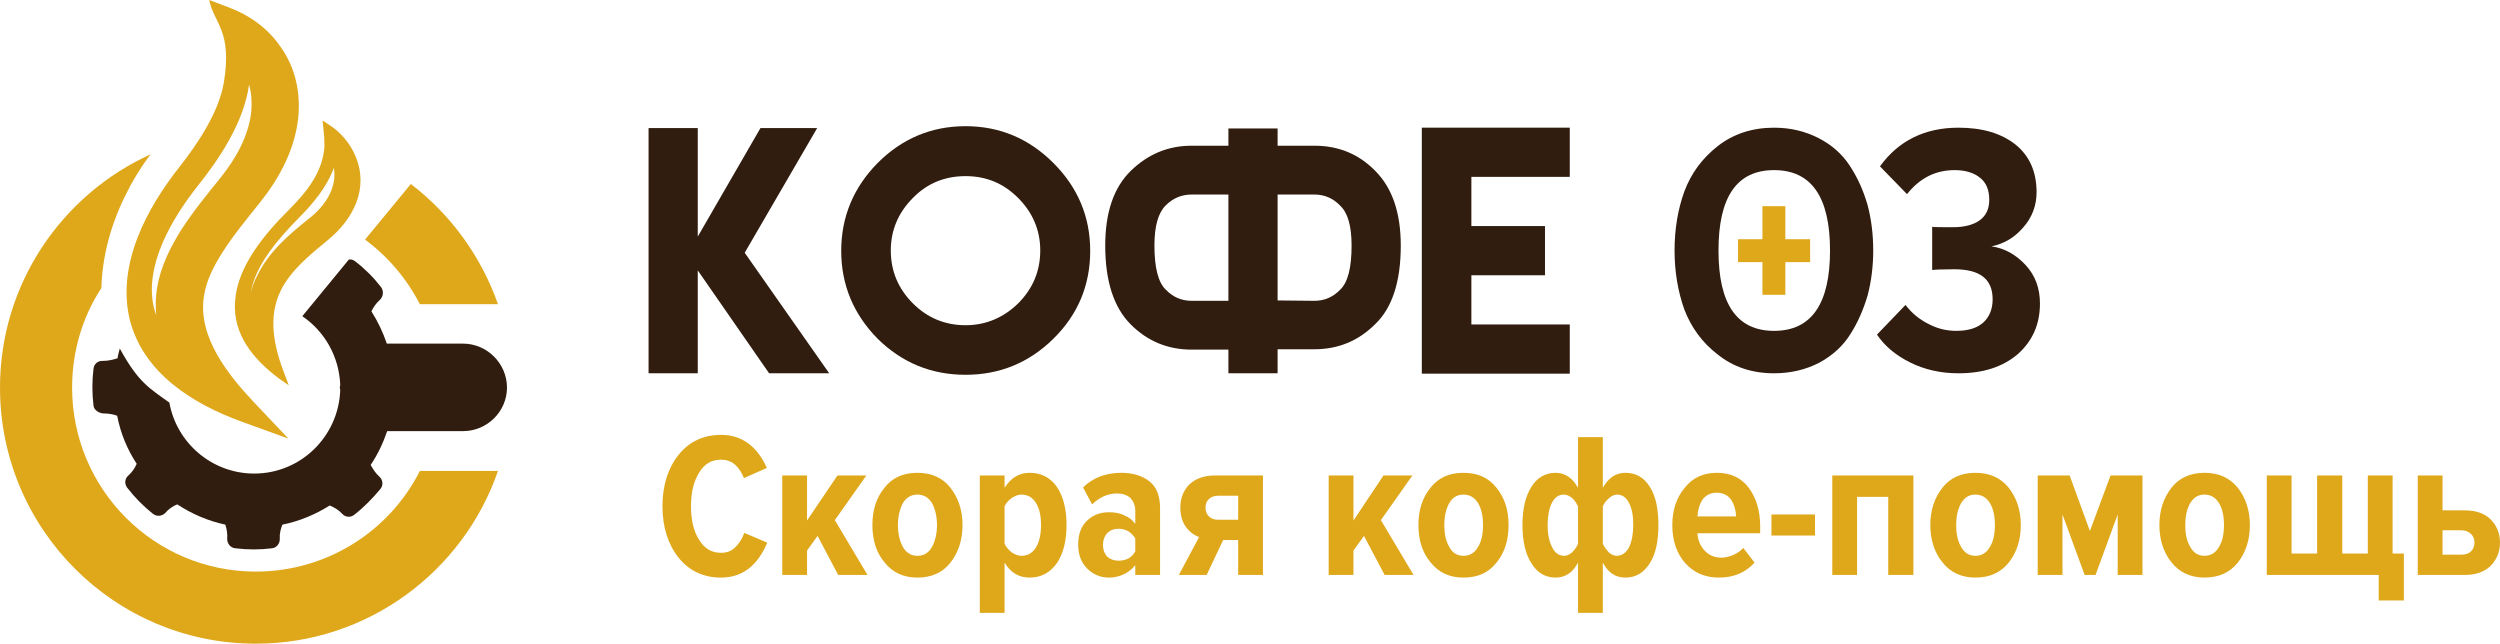
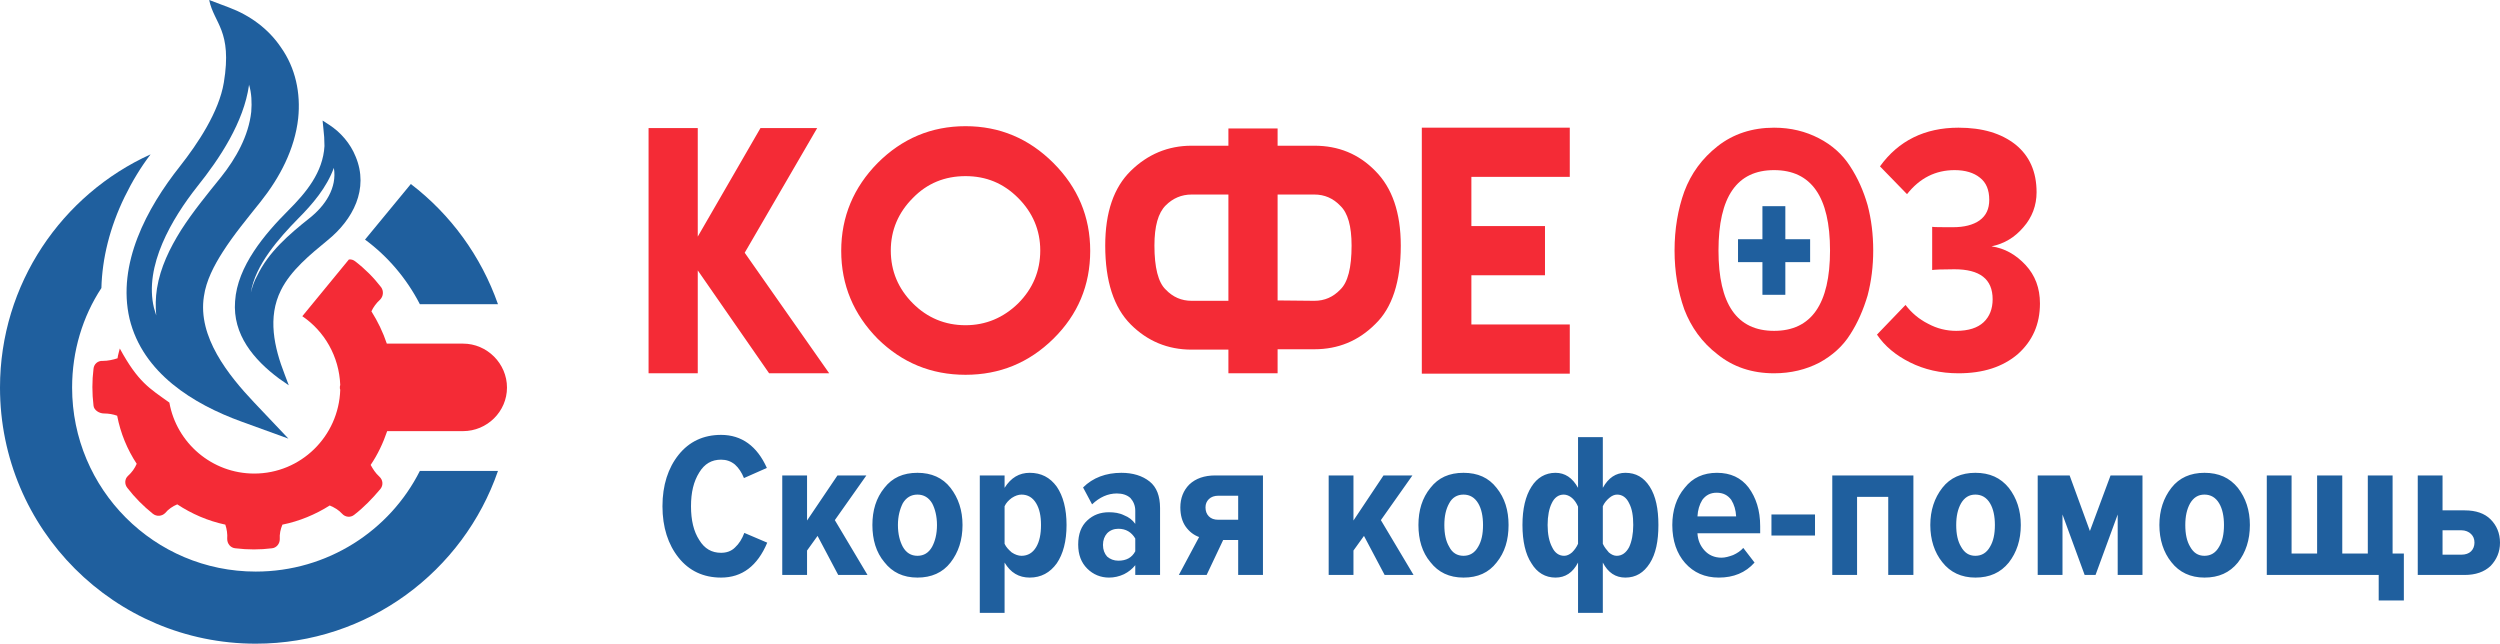
<svg xmlns="http://www.w3.org/2000/svg" xml:space="preserve" width="100%" height="100%" version="1.1" style="shape-rendering:geometricPrecision; text-rendering:geometricPrecision; image-rendering:optimizeQuality; fill-rule:evenodd; clip-rule:evenodd" viewBox="0 0 6657 1714">
  <defs>
    <style type="text/css">
   
    .fil2 {fill:#FEFEFE}
-     .fil1 {fill:#301D0F}
-     .fil0 {fill:#DFA81B}
-     .fil3 {fill:#301D0F;fill-rule:nonzero}
-     .fil4 {fill:#DFA81B;fill-rule:nonzero}
-     .fil5 {fill:#DFA81B;fill-rule:nonzero}
+     .fil1 {fill:#f42b36}
+     .fil0 {fill:#1f5f9e}
+     .fil3 {fill:#f42b36;fill-rule:nonzero}
+     .fil4 {fill:#1f5f9e;fill-rule:nonzero}
+     .fil5 {fill:#1f5f9e;fill-rule:nonzero}
   
  </style>
  </defs>
  <g id="Слой_x0020_1">
    <g id="_2204151078416">
      <path class="fil0" d="M1094 490c106,81 187,192 232,320l-208 0c-35,-68 -85,-127 -146,-172l122 -148zm232 764c-92,267 -346,460 -645,460 -376,0 -681,-305 -681,-682 0,-276 165,-514 401,-621 -26,34 -49,72 -69,113 -40,82 -60,165 -62,243 -50,76 -78,168 -78,265 0,271 219,490 489,490 191,0 357,-109 437,-268l208 0z" />
      <path class="fil1" d="M1030 915c-10,-30 -24,-59 -41,-86 5,-11 13,-22 23,-31 9,-9 10,-23 3,-33 -20,-26 -43,-49 -69,-69 -5,-4 -11,-6 -17,-5l-124 151c59,40 98,107 101,183 -1,3 -1,5 -1,7l0 0c0,2 0,4 1,6 -4,124 -105,223 -229,223 -113,0 -207,-82 -226,-189 -53,-38 -83,-54 -132,-144 -2,9 -5,17 -6,26 -12,4 -26,7 -39,7 -14,-1 -24,9 -25,21 -4,32 -4,65 0,98 1,12 15,21 28,21 12,0 24,2 35,6 9,47 27,90 52,128 -5,12 -13,23 -23,32 -9,8 -10,22 -2,32 20,26 43,49 68,69 10,8 24,7 33,-2 8,-10 20,-18 32,-23 38,25 81,44 128,54 4,12 6,25 5,38 0,13 9,24 22,25 16,2 33,3 49,3 16,0 32,-1 48,-3 12,-1 21,-12 21,-24 -1,-14 2,-27 7,-39 45,-9 88,-27 126,-51 12,5 24,12 33,22 8,9 22,11 32,3 26,-20 49,-44 70,-69 8,-10 7,-24 -3,-33 -10,-9 -17,-20 -23,-31 19,-28 33,-58 44,-90l202 0c64,0 117,-52 117,-116l0 0c0,-64 -53,-117 -117,-117l-203 0z" />
      <path class="fil0" d="M644 1123c-130,-47 -264,-130 -299,-274 -34,-146 46,-295 134,-406 48,-61 104,-145 117,-223 23,-139 -26,-157 -39,-220l53 20c56,21 105,57 138,106 39,55 53,122 46,189 -9,82 -49,158 -100,222 -35,44 -71,87 -101,134 -23,36 -44,76 -50,118 -17,108 65,210 134,283l91 96 -124 -45z" />
      <path class="fil2" d="M416 840c-2,-23 -2,-47 2,-72 9,-56 34,-107 64,-155 32,-50 70,-96 107,-142 39,-49 73,-109 80,-173 2,-25 1,-50 -6,-73 0,0 0,1 0,2 -14,98 -77,194 -138,270 -67,85 -142,211 -115,323 2,7 4,14 6,20z" />
      <path class="fil0" d="M743 1008c-67,-50 -124,-117 -117,-206 6,-93 79,-179 142,-242 47,-47 92,-101 96,-171 0,-16 -1,-32 -3,-48l-2 -20 17 11c31,20 57,50 71,85 36,86 -7,168 -75,223 -45,37 -98,80 -124,133 -36,72 -18,152 10,224l11 29 -26 -18z" />
      <path class="fil2" d="M668 779c4,-16 9,-31 17,-45 30,-63 85,-110 139,-153 42,-33 74,-81 65,-134 -19,52 -56,96 -96,136 -49,50 -114,123 -125,196z" />
      <path class="fil3" d="M1858 341l0 289 167 -289 151 0 -193 332 225 321 -160 0 -190 -274 0 274 -131 0 0 -653 131 0zm713 -5c91,0 169,33 234,98 65,65 98,143 98,234 0,92 -33,170 -98,234 -65,64 -143,96 -234,96 -91,0 -169,-32 -234,-96 -64,-65 -97,-143 -97,-234 0,-91 33,-169 97,-234 65,-65 143,-98 234,-98zm0 133c-55,0 -102,19 -140,58 -39,39 -59,86 -59,140 0,55 20,102 59,141 38,38 85,58 140,58 54,0 101,-20 140,-58 39,-39 59,-86 59,-141 0,-54 -20,-101 -59,-140 -39,-39 -85,-58 -140,-58zm998 79c-19,-20 -42,-30 -69,-30l-98 0 0 282 98 1c27,0 50,-10 69,-30 20,-19 30,-58 30,-117 0,-52 -10,-87 -30,-106zm-465 223c19,20 42,30 69,30l98 0 0 -283 -98 0c-27,0 -50,10 -69,29 -20,20 -30,55 -30,107 0,58 10,98 30,117zm298 -383l98 0c64,0 118,22 162,67 45,45 68,111 68,199 0,96 -23,166 -68,209 -45,45 -99,67 -162,67l-98 0 0 64 -131 0 0 -63 -98 0c-64,0 -118,-23 -162,-67 -45,-45 -68,-115 -68,-210 0,-89 23,-155 68,-199 45,-44 99,-67 162,-67l98 0 0 -46 131 0 0 46zm778 -48l0 131 -262 0 0 131 196 0 0 131 -196 0 0 131 262 0 0 131 -394 0 0 -655 394 0z" />
      <path class="fil3" d="M5215 994c-48,0 -91,-10 -129,-29 -38,-19 -67,-43 -88,-74l76 -79c16,21 36,38 60,50 24,13 49,19 75,19 33,0 57,-8 73,-23 16,-15 24,-36 24,-61 0,-54 -34,-80 -102,-80 -33,0 -53,1 -59,2l0 -115c6,1 25,1 56,1 29,0 53,-6 70,-18 18,-13 26,-31 26,-55 0,-26 -8,-46 -25,-59 -16,-13 -39,-20 -67,-20 -51,0 -93,21 -127,64l-72 -74c49,-68 119,-103 209,-103 64,0 114,15 152,45 37,30 56,72 56,127 0,35 -12,67 -35,93 -23,27 -51,44 -85,51 35,5 65,22 91,50 25,27 38,61 38,102 0,56 -20,100 -59,135 -40,34 -92,51 -158,51z" />
      <path class="fil3" d="M4724 994c-59,0 -109,-17 -150,-50 -42,-32 -71,-73 -89,-120 -17,-48 -26,-100 -26,-157 0,-57 9,-110 26,-157 18,-48 47,-88 89,-121 41,-32 91,-49 150,-49 45,0 84,10 119,28 35,18 63,43 83,74 21,32 36,66 47,104 10,38 15,78 15,121 0,42 -5,82 -15,120 -11,37 -26,72 -46,103 -20,32 -48,57 -83,76 -35,18 -75,28 -120,28zm0 -113c99,0 149,-71 149,-214 0,-143 -50,-214 -149,-214 -99,0 -148,71 -148,214 0,143 49,214 148,214z" />
      <polygon class="fil4" points="4628,637 4693,637 4693,549 4754,549 4754,637 4820,637 4820,698 4754,698 4754,785 4693,785 4693,698 4628,698 " />
      <path class="fil5" d="M1920 1538c-47,0 -85,-18 -113,-53 -28,-35 -43,-81 -43,-137 0,-56 15,-102 43,-137 28,-35 66,-53 113,-53 55,0 96,30 122,88l-61 27c-6,-15 -14,-27 -24,-36 -11,-9 -23,-13 -37,-13 -25,0 -44,11 -58,34 -15,24 -22,53 -22,90 0,37 7,67 22,90 14,23 33,34 58,34 14,0 27,-4 37,-14 11,-10 19,-23 25,-39l61 26c-26,62 -67,93 -123,93zm390 -7l-78 0 -55 -104 -28 39 0 65 -66 0 0 -265 66 0 0 120 81 -120 77 0 -84 119 87 146zm133 7c-38,0 -67,-14 -88,-41 -22,-26 -32,-60 -32,-99 0,-39 10,-72 32,-99 21,-27 50,-40 88,-40 37,0 67,13 88,40 21,27 32,60 32,99 0,40 -11,73 -32,100 -21,27 -51,40 -88,40zm0 -58c17,0 30,-8 39,-24 8,-15 13,-34 13,-58 0,-23 -5,-43 -13,-58 -9,-15 -22,-23 -39,-23 -17,0 -30,8 -39,23 -8,16 -13,35 -13,58 0,24 5,43 13,58 9,16 22,24 39,24zm299 58c-29,0 -51,-13 -67,-40l0 134 -66 0 0 -366 66 0 0 33c17,-27 39,-40 67,-40 30,0 54,12 72,37 17,25 26,59 26,102 0,43 -9,77 -26,102 -18,25 -42,38 -72,38zm-22 -58c17,0 30,-8 39,-23 9,-15 13,-35 13,-59 0,-24 -4,-43 -13,-58 -9,-15 -22,-23 -39,-23 -8,0 -17,3 -26,9 -8,6 -15,13 -19,22l0 100c4,9 11,16 19,23 9,6 18,9 26,9zm369 51l-66 0 0 -26c-8,10 -18,18 -30,24 -13,6 -26,9 -40,9 -22,0 -42,-8 -58,-24 -16,-16 -24,-37 -24,-64 0,-28 8,-49 24,-64 16,-15 35,-22 58,-22 14,0 28,2 40,8 13,5 23,13 30,23l0 -35c0,-14 -5,-25 -13,-34 -9,-8 -21,-12 -36,-12 -24,0 -46,10 -66,29l-24 -45c26,-26 61,-39 102,-39 31,0 56,8 75,23 19,15 28,39 28,71l0 178zm-111 -38c21,0 36,-8 45,-25l0 -34c-10,-17 -25,-26 -45,-26 -12,0 -22,4 -30,12 -7,8 -11,18 -11,31 0,13 4,23 11,31 8,7 18,11 30,11zm235 38l-74 0 54 -101c-14,-5 -26,-14 -36,-28 -9,-13 -14,-30 -14,-51 0,-24 8,-45 24,-61 17,-16 40,-24 69,-24l127 0 0 265 -66 0 0 -93 -40 0 -44 93zm31 -147l53 0 0 -64 -53 0c-10,0 -19,3 -25,9 -6,6 -9,13 -9,22 0,10 3,18 9,24 6,6 14,9 25,9zm520 147l-77 0 -55 -104 -28 39 0 65 -66 0 0 -265 66 0 0 120 80 -120 77 0 -84 119 87 146zm133 7c-38,0 -67,-14 -88,-41 -22,-26 -32,-60 -32,-99 0,-39 10,-72 32,-99 21,-27 50,-40 88,-40 38,0 67,13 88,40 22,27 32,60 32,99 0,40 -10,73 -32,100 -21,27 -50,40 -88,40zm0 -58c17,0 30,-8 39,-24 9,-15 13,-34 13,-58 0,-23 -4,-43 -13,-58 -9,-15 -22,-23 -39,-23 -17,0 -30,8 -38,23 -9,16 -13,35 -13,58 0,24 4,43 13,58 8,16 21,24 38,24zm245 -221c25,0 45,13 60,40l0 -135 66 0 0 135c15,-27 35,-40 60,-40 28,0 49,12 65,37 16,25 23,59 23,102 0,43 -7,77 -23,102 -16,25 -37,38 -65,38 -26,0 -46,-13 -60,-40l0 134 -66 0 0 -134c-14,27 -34,40 -60,40 -27,0 -49,-13 -64,-38 -16,-24 -24,-59 -24,-102 0,-43 8,-77 24,-102 15,-24 37,-37 64,-37zm22 58c-14,0 -25,8 -32,23 -7,14 -11,34 -11,58 0,24 4,44 12,59 7,15 18,23 32,23 7,0 14,-3 21,-9 7,-7 12,-14 16,-23l0 -99c-4,-9 -9,-17 -16,-23 -7,-6 -15,-9 -22,-9zm141 163c14,0 25,-8 33,-23 7,-15 11,-35 11,-59 0,-24 -3,-43 -11,-58 -7,-15 -18,-23 -32,-23 -7,0 -14,3 -21,9 -7,6 -13,13 -17,22l0 100c4,9 10,16 16,23 7,6 14,9 21,9zm272 58c-37,0 -67,-13 -90,-39 -22,-25 -34,-59 -34,-101 0,-39 11,-73 33,-99 21,-27 50,-40 86,-40 36,0 64,13 84,39 20,27 31,61 31,103l0 19 -167 0c1,19 8,34 19,46 11,12 26,19 45,19 10,0 20,-3 31,-7 11,-5 20,-11 27,-19l30 39c-24,27 -56,40 -95,40zm46 -163c-1,-17 -5,-31 -13,-44 -9,-12 -21,-19 -39,-19 -17,0 -29,7 -38,19 -8,13 -12,27 -13,44l103 0zm210 51l-116 0 0 -56 116 0 0 56zm262 105l-67 0 0 -208 -83 0 0 208 -66 0 0 -265 216 0 0 265zm165 7c-37,0 -67,-14 -88,-41 -21,-26 -32,-60 -32,-99 0,-39 11,-72 32,-99 21,-27 51,-40 88,-40 38,0 67,13 89,40 21,27 32,60 32,99 0,40 -11,73 -32,100 -22,27 -51,40 -89,40zm0 -58c17,0 30,-8 39,-24 9,-15 13,-34 13,-58 0,-23 -4,-43 -13,-58 -9,-15 -22,-23 -39,-23 -17,0 -29,8 -38,23 -9,16 -13,35 -13,58 0,24 4,43 13,58 9,16 21,24 38,24zm445 51l-66 0 0 -161 -59 161 -29 0 -59 -161 0 161 -66 0 0 -265 85 0 54 148 55 -148 85 0 0 265zm165 7c-37,0 -67,-14 -88,-41 -21,-26 -32,-60 -32,-99 0,-39 11,-72 32,-99 21,-27 51,-40 88,-40 38,0 67,13 89,40 21,27 32,60 32,99 0,40 -11,73 -32,100 -22,27 -51,40 -89,40zm0 -58c17,0 30,-8 39,-24 9,-15 13,-34 13,-58 0,-23 -4,-43 -13,-58 -9,-15 -22,-23 -39,-23 -17,0 -29,8 -38,23 -9,16 -13,35 -13,58 0,24 4,43 13,58 9,16 21,24 38,24zm435 -214l66 0 0 208 30 0 0 125 -67 0 0 -68 -298 0 0 -265 66 0 0 208 68 0 0 -208 67 0 0 208 68 0 0 -208zm133 0l66 0 0 93 59 0c30,0 53,8 69,24 16,16 25,37 25,62 0,25 -9,45 -25,62 -17,16 -40,24 -69,24l-125 0 0 -265zm116 146l-50 0 0 65 50 0c11,0 20,-3 26,-9 6,-6 9,-14 9,-23 0,-10 -3,-17 -9,-23 -6,-6 -15,-10 -26,-10z" />
    </g>
  </g>
</svg>
